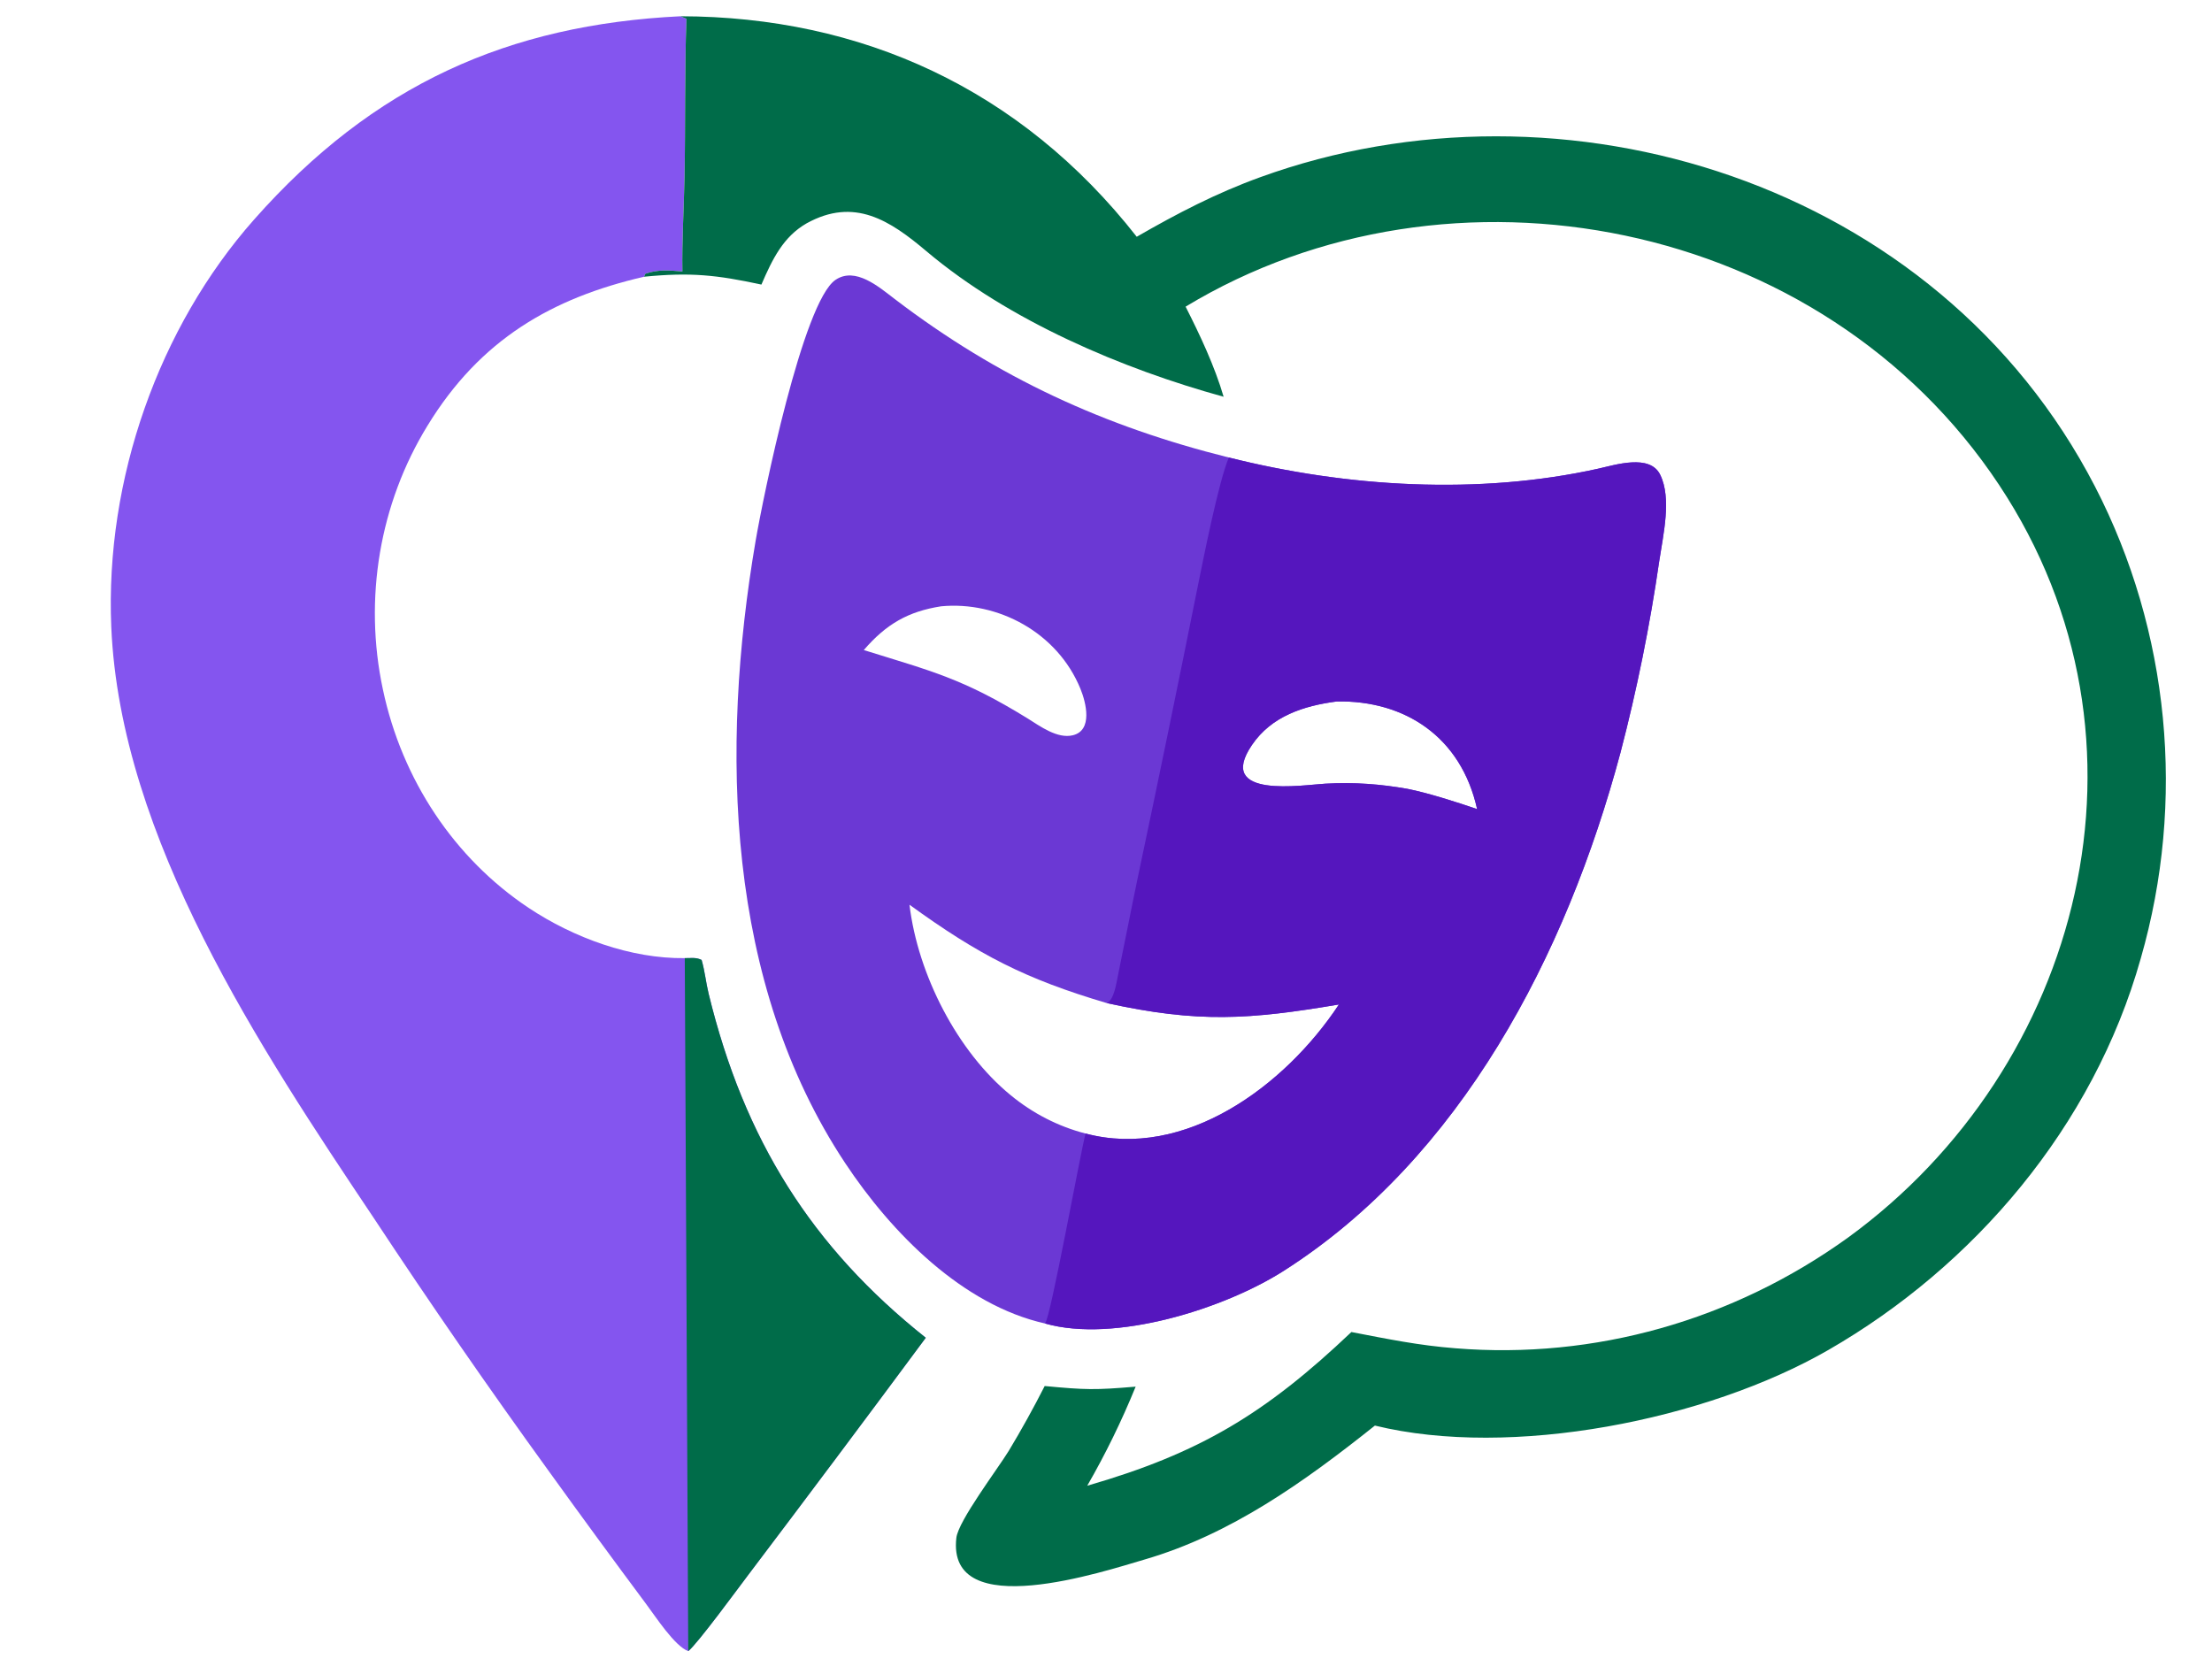
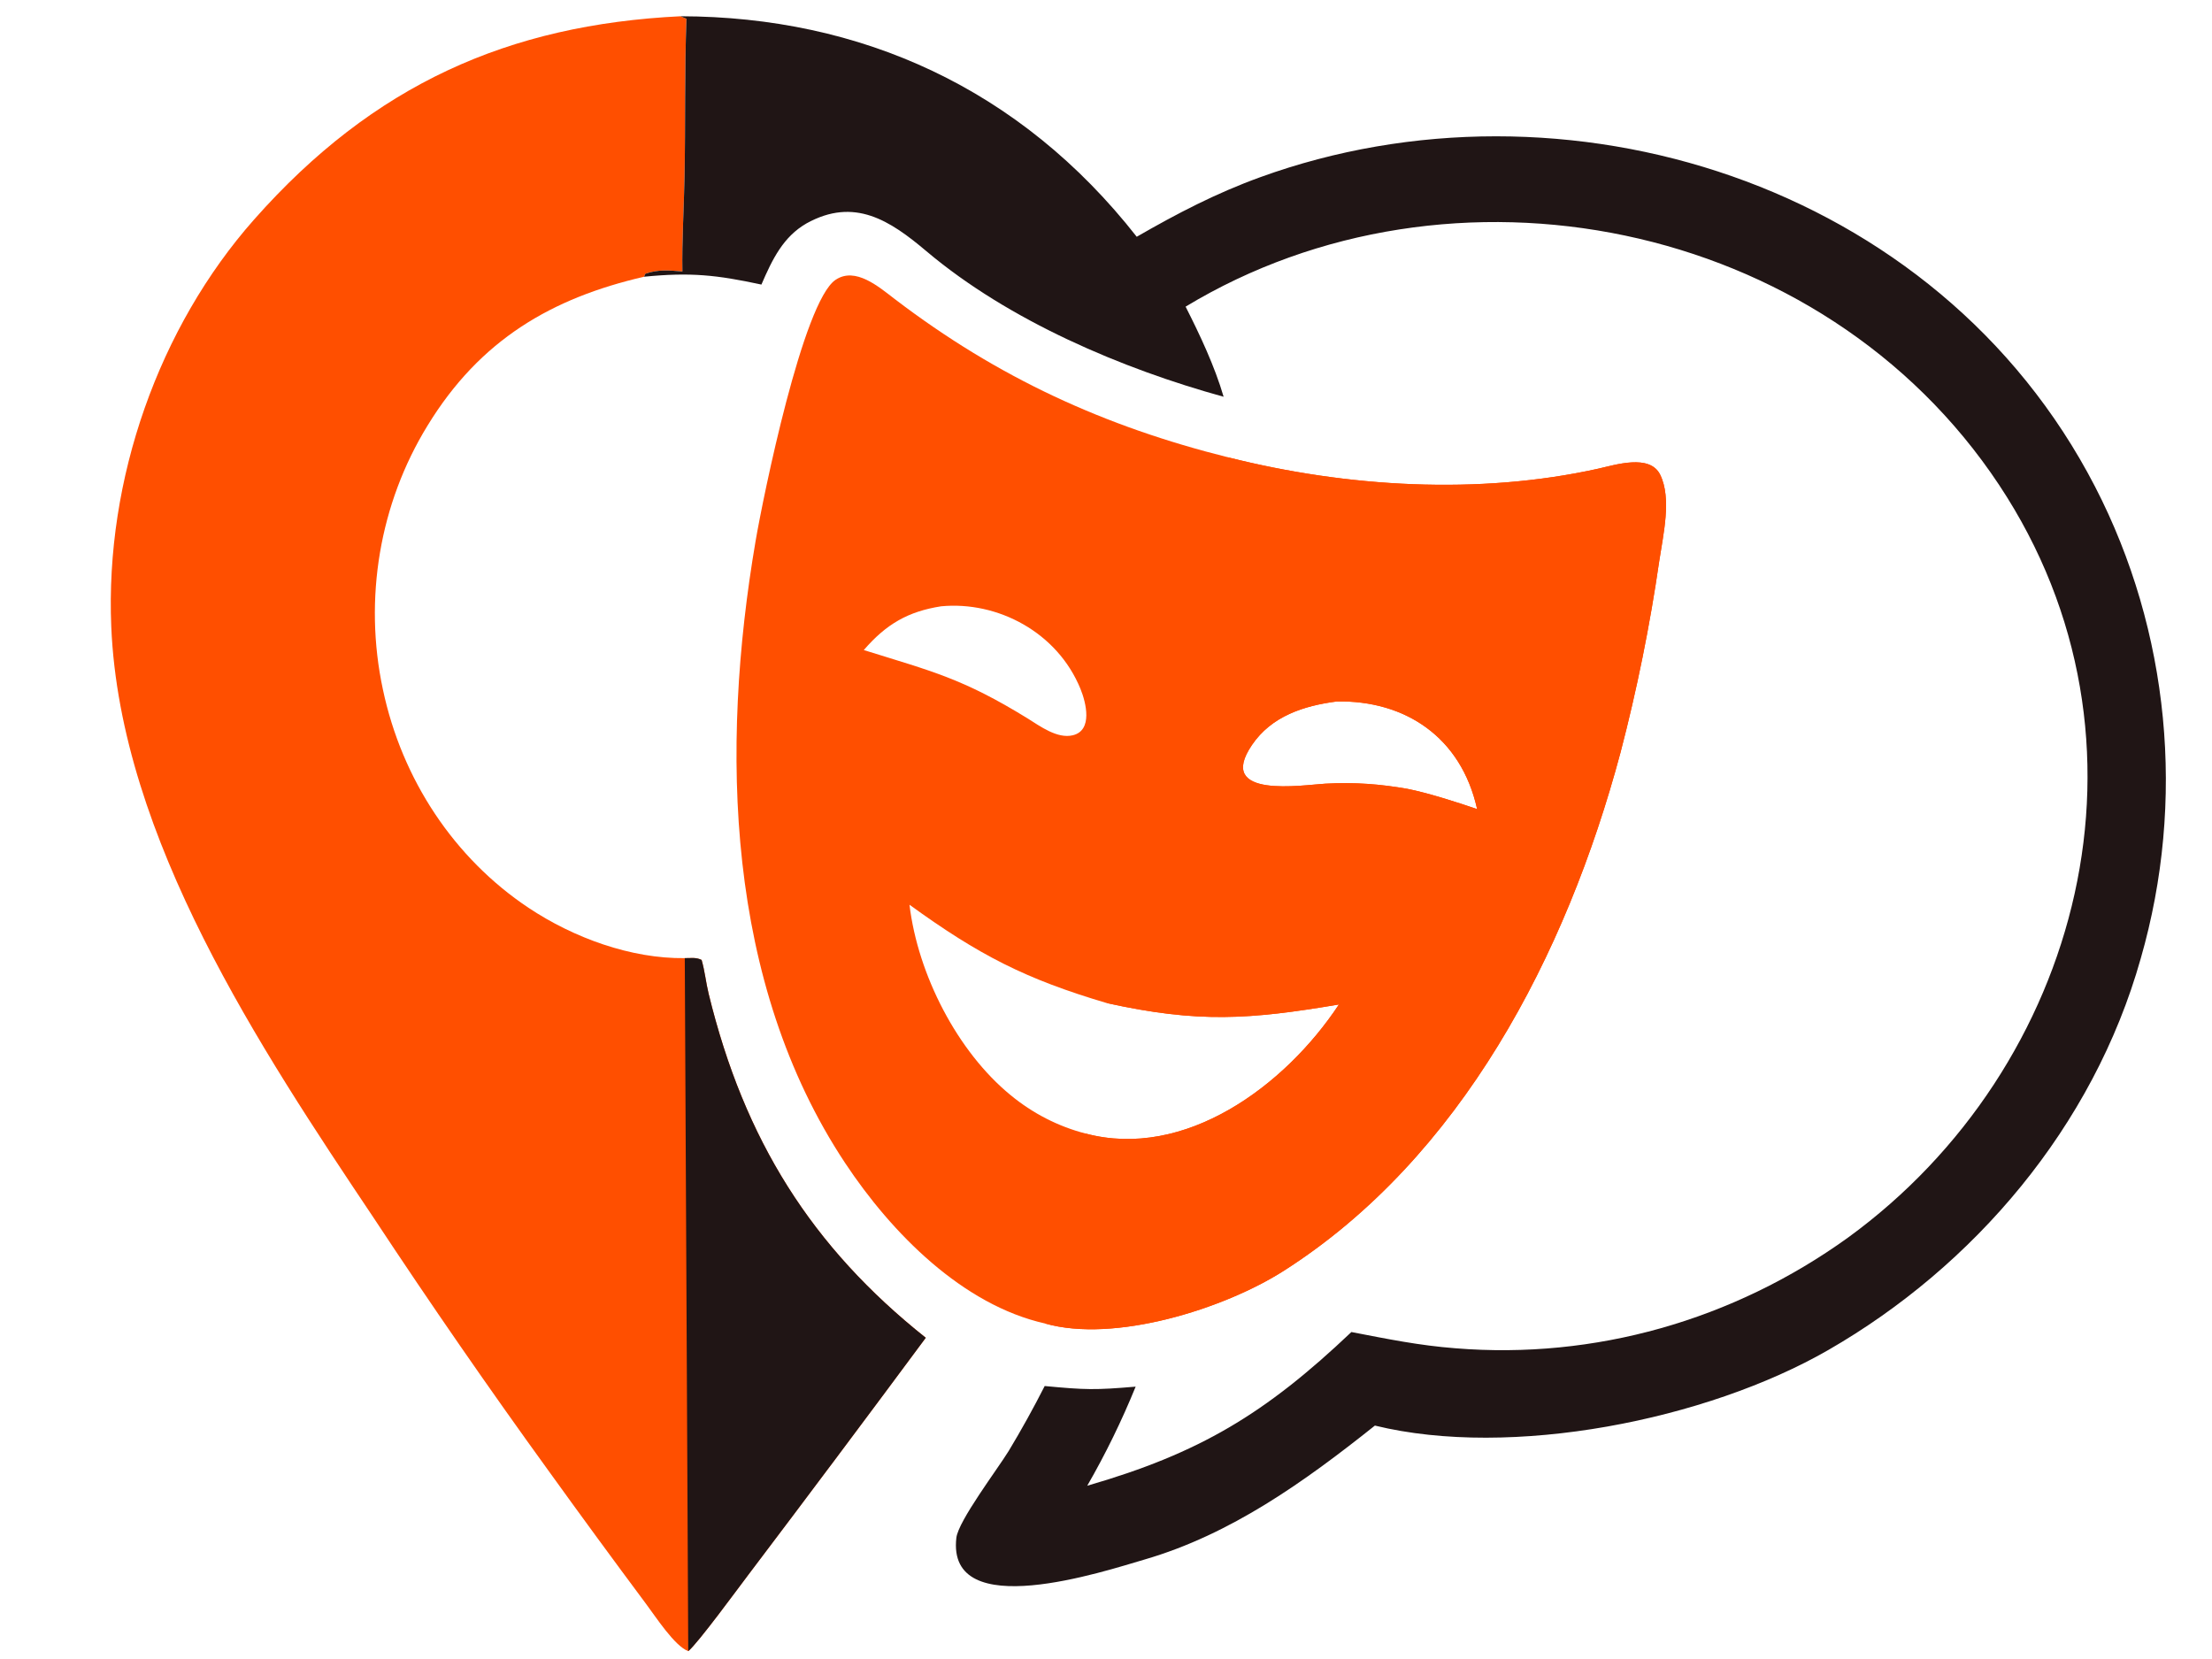
<svg xmlns="http://www.w3.org/2000/svg" viewBox="200 450 1600 1200">
-   <path transform="translate(-423.2992,364.3547) scale(1.354626,1.431215)" fill="#6b38d4" d="M 1018.16 728.731 C 974.219 719.389 936.281 683.204 911.323 647.519 C 847.783 556.667 844.562 438.642 863.598 333.223 C 867.717 310.409 888.907 212.396 906.257 201.286 C 916.882 194.482 929.475 204.893 937.889 210.97 C 993.077 250.824 1050.08 275.456 1116.29 291.064 C 1179.33 306.077 1249.69 310.116 1313.45 296.723 C 1322.67 294.788 1341.07 289.124 1346.6 299.749 C 1352.86 311.754 1348.2 330.124 1346.13 343.288 C 1341.13 375.978 1334.21 408.346 1325.41 440.225 C 1296.44 542.665 1240.12 645.097 1145.56 702.137 C 1113.55 721.445 1055.17 738.715 1018.16 728.731 z M 1039.78 632.722 C 1092.61 646.054 1146.09 608.99 1175.07 567.502 C 1127.14 575.151 1100.03 576.966 1051.15 566.796 C 1007.68 554.642 982.812 542.506 945.758 517.085 C 950.251 552.529 971.434 591.368 999.716 613.279 C 1011.54 622.526 1025.2 629.153 1039.78 632.722 z M 1211.71 458.528 C 1222.44 460.526 1238.21 465.278 1248.86 468.767 C 1240.33 432.252 1210.28 413.697 1173.91 414.357 C 1156.19 416.542 1139.07 421.801 1128.63 436.352 C 1108.93 463.806 1155.82 456.533 1167.8 455.906 C 1183.52 455.085 1197.27 456.129 1211.71 458.528 z M 921.362 388.373 C 957.706 399.12 974.055 402.637 1008.82 422.914 C 1015.55 426.909 1024.73 433.312 1032.95 431.448 C 1043.79 428.993 1040.05 414.905 1037.05 407.961 C 1024.72 379.384 992.852 363.542 962.645 366.262 C 945.091 368.869 933.388 375.182 921.362 388.373 z" />
-   <path transform="translate(-423.2992,364.3547) scale(1.354626,1.431215)" fill="#5516be" d="M 1116.29 291.064 C 1179.33 306.077 1249.69 310.116 1313.45 296.723 C 1322.67 294.788 1341.07 289.124 1346.6 299.749 C 1352.86 311.754 1348.2 330.124 1346.13 343.288 C 1341.13 375.978 1334.21 408.346 1325.41 440.225 C 1296.44 542.665 1240.12 645.097 1145.56 702.137 C 1113.55 721.445 1055.17 738.715 1018.16 728.731 C 1021.11 725.785 1036.84 643.361 1039.78 632.722 C 1092.61 646.054 1146.09 608.99 1175.07 567.502 C 1127.14 575.151 1100.03 576.966 1051.15 566.796 C 1054.98 565.189 1056.2 556.873 1057.06 552.905 C 1060.67 536.386 1064.05 519.737 1067.69 503.232 C 1078.57 454.58 1089.17 405.867 1099.5 357.094 C 1102.72 342.048 1110.87 303.027 1116.29 291.064 z M 1211.71 458.528 C 1222.44 460.526 1238.21 465.278 1248.86 468.767 C 1240.33 432.252 1210.28 413.697 1173.91 414.357 C 1156.19 416.542 1139.07 421.801 1128.63 436.352 C 1108.93 463.806 1155.82 456.533 1167.8 455.906 C 1183.52 455.085 1197.27 456.129 1211.71 458.528 z" />
-   <path transform="translate(-423.2992,364.3547) scale(1.354626,1.431215)" fill="#8455ef" d="M 827.624 894.323 C 820.313 891.728 810.308 876.995 805.064 870.397 C 787.63 848.247 770.377 825.955 753.305 803.524 C 721.131 761.475 689.893 718.719 659.613 675.286 C 599.314 589.995 524.338 483.431 519.543 376.669 C 516.19 302.011 544.978 225.189 595.799 170.798 C 659.636 102.476 731.724 72.314 823.482 68.055 L 826.681 69.339 C 825.618 95.495 826.181 122.884 825.646 149.203 C 825.333 164.633 824.217 182.033 824.51 197.039 C 817.412 196.482 811.483 195.917 804.713 198.215 L 804.036 199.696 C 754.853 210.476 716.481 231.427 688.411 274.953 C 662.814 314.363 654.22 362.441 664.579 408.279 C 674.778 453.942 702.758 493.656 742.324 518.629 C 766.414 533.816 797.072 544.42 825.778 544.075 C 829.331 544.089 831.803 543.603 834.768 544.989 C 836.548 550.887 837.03 556.303 838.535 562.147 C 857.548 635.965 893.586 690.149 954.459 735.94 C 922.984 776.148 891.305 816.197 859.423 856.083 C 854.402 862.344 832.579 890.57 827.624 894.323 z" />
-   <path transform="translate(-423.2992,364.3547) scale(1.354626,1.431215)" fill="#006c49" d="M 825.778 544.075 C 829.331 544.089 831.803 543.603 834.768 544.989 C 836.548 550.887 837.03 556.303 838.535 562.147 C 857.548 635.965 893.586 690.149 954.459 735.94 C 922.984 776.148 891.305 816.197 859.423 856.083 C 854.402 862.344 832.579 890.57 827.624 894.323 L 825.778 544.075 z" />
-   <path transform="translate(-423.2992,364.3547) scale(1.354626,1.431215)" fill="#006c49" d="M 823.482 68.055 C 919.794 68.233 1004.98 104.51 1067.11 179.499 C 1088.87 167.638 1109.51 157.477 1133.04 149.402 C 1294.52 93.979 1494.5 151.297 1578.84 305.823 C 1618.63 378.803 1627.41 464.709 1603.22 544.229 C 1577.84 629.531 1513.92 699.876 1436.44 742.099 C 1371.36 777.568 1267.09 797.162 1194.28 780.322 C 1156.63 808.721 1117.31 835.344 1071.31 848.009 C 1049.89 853.906 965.504 880.557 970.788 837.06 C 971.827 828.51 992.812 802.282 998.743 793.141 C 1005.55 782.443 1011.96 771.498 1017.96 760.329 C 1039.84 762.279 1044.72 762.392 1066.53 760.642 C 1059.1 777.92 1050.46 794.654 1040.68 810.718 C 1100.65 794.308 1135.61 774.459 1181.73 733.042 C 1200.95 736.543 1217.83 739.84 1237.33 741.253 C 1311.53 746.957 1385.47 727.216 1446.95 685.283 C 1571.44 599.555 1618.12 434.298 1527.65 305.011 C 1433.06 169.848 1234.45 133.965 1093.2 214.821 C 1100.81 229.014 1108.77 244.999 1113.5 260.361 C 1059.59 246.296 999.043 222.123 954.796 186.796 C 935.325 171.25 916.346 159.355 890.807 172.725 C 878.314 179.532 872.539 190.855 866.697 203.659 C 842.863 198.808 829.01 197.367 804.036 199.696 L 804.713 198.215 C 811.483 195.917 817.412 196.482 824.51 197.039 C 824.217 182.033 825.333 164.633 825.646 149.203 C 826.181 122.884 825.618 95.495 826.681 69.339 L 823.482 68.055 z" />
+   <path transform="translate(-423.2992,364.3547) scale(1.354626,1.431215)" fill="#ff4f00" d="M 1018.16 728.731 C 974.219 719.389 936.281 683.204 911.323 647.519 C 847.783 556.667 844.562 438.642 863.598 333.223 C 867.717 310.409 888.907 212.396 906.257 201.286 C 916.882 194.482 929.475 204.893 937.889 210.97 C 993.077 250.824 1050.08 275.456 1116.29 291.064 C 1179.33 306.077 1249.69 310.116 1313.45 296.723 C 1322.67 294.788 1341.07 289.124 1346.6 299.749 C 1352.86 311.754 1348.2 330.124 1346.13 343.288 C 1341.13 375.978 1334.21 408.346 1325.41 440.225 C 1296.44 542.665 1240.12 645.097 1145.56 702.137 C 1113.55 721.445 1055.17 738.715 1018.16 728.731 z M 1039.78 632.722 C 1092.61 646.054 1146.09 608.99 1175.07 567.502 C 1127.14 575.151 1100.03 576.966 1051.15 566.796 C 1007.68 554.642 982.812 542.506 945.758 517.085 C 950.251 552.529 971.434 591.368 999.716 613.279 C 1011.54 622.526 1025.2 629.153 1039.78 632.722 z M 1211.71 458.528 C 1222.44 460.526 1238.21 465.278 1248.86 468.767 C 1240.33 432.252 1210.28 413.697 1173.91 414.357 C 1156.19 416.542 1139.07 421.801 1128.63 436.352 C 1108.93 463.806 1155.82 456.533 1167.8 455.906 C 1183.52 455.085 1197.27 456.129 1211.71 458.528 z M 921.362 388.373 C 957.706 399.12 974.055 402.637 1008.82 422.914 C 1015.55 426.909 1024.73 433.312 1032.95 431.448 C 1043.79 428.993 1040.05 414.905 1037.05 407.961 C 1024.72 379.384 992.852 363.542 962.645 366.262 C 945.091 368.869 933.388 375.182 921.362 388.373 z" />
+   <path transform="translate(-423.2992,364.3547) scale(1.354626,1.431215)" fill="#ff4f00" d="M 1116.29 291.064 C 1179.33 306.077 1249.69 310.116 1313.45 296.723 C 1322.67 294.788 1341.07 289.124 1346.6 299.749 C 1352.86 311.754 1348.2 330.124 1346.13 343.288 C 1341.13 375.978 1334.21 408.346 1325.41 440.225 C 1296.44 542.665 1240.12 645.097 1145.56 702.137 C 1113.55 721.445 1055.17 738.715 1018.16 728.731 C 1021.11 725.785 1036.84 643.361 1039.78 632.722 C 1092.61 646.054 1146.09 608.99 1175.07 567.502 C 1127.14 575.151 1100.03 576.966 1051.15 566.796 C 1054.98 565.189 1056.2 556.873 1057.06 552.905 C 1060.67 536.386 1064.05 519.737 1067.69 503.232 C 1078.57 454.58 1089.17 405.867 1099.5 357.094 C 1102.72 342.048 1110.87 303.027 1116.29 291.064 z M 1211.71 458.528 C 1222.44 460.526 1238.21 465.278 1248.86 468.767 C 1240.33 432.252 1210.28 413.697 1173.91 414.357 C 1156.19 416.542 1139.07 421.801 1128.63 436.352 C 1108.93 463.806 1155.82 456.533 1167.8 455.906 C 1183.52 455.085 1197.27 456.129 1211.71 458.528 z" />
+   <path transform="translate(-423.2992,364.3547) scale(1.354626,1.431215)" fill="#ff4f00" d="M 827.624 894.323 C 820.313 891.728 810.308 876.995 805.064 870.397 C 787.63 848.247 770.377 825.955 753.305 803.524 C 721.131 761.475 689.893 718.719 659.613 675.286 C 599.314 589.995 524.338 483.431 519.543 376.669 C 516.19 302.011 544.978 225.189 595.799 170.798 C 659.636 102.476 731.724 72.314 823.482 68.055 L 826.681 69.339 C 825.618 95.495 826.181 122.884 825.646 149.203 C 825.333 164.633 824.217 182.033 824.51 197.039 C 817.412 196.482 811.483 195.917 804.713 198.215 L 804.036 199.696 C 754.853 210.476 716.481 231.427 688.411 274.953 C 662.814 314.363 654.22 362.441 664.579 408.279 C 674.778 453.942 702.758 493.656 742.324 518.629 C 766.414 533.816 797.072 544.42 825.778 544.075 C 829.331 544.089 831.803 543.603 834.768 544.989 C 836.548 550.887 837.03 556.303 838.535 562.147 C 857.548 635.965 893.586 690.149 954.459 735.94 C 922.984 776.148 891.305 816.197 859.423 856.083 C 854.402 862.344 832.579 890.57 827.624 894.323 z" />
+   <path transform="translate(-423.2992,364.3547) scale(1.354626,1.431215)" fill="#201515" d="M 825.778 544.075 C 829.331 544.089 831.803 543.603 834.768 544.989 C 836.548 550.887 837.03 556.303 838.535 562.147 C 857.548 635.965 893.586 690.149 954.459 735.94 C 922.984 776.148 891.305 816.197 859.423 856.083 C 854.402 862.344 832.579 890.57 827.624 894.323 L 825.778 544.075 z" />
+   <path transform="translate(-423.2992,364.3547) scale(1.354626,1.431215)" fill="#201515" d="M 823.482 68.055 C 919.794 68.233 1004.98 104.51 1067.11 179.499 C 1088.87 167.638 1109.51 157.477 1133.04 149.402 C 1294.52 93.979 1494.5 151.297 1578.84 305.823 C 1618.63 378.803 1627.41 464.709 1603.22 544.229 C 1577.84 629.531 1513.92 699.876 1436.44 742.099 C 1371.36 777.568 1267.09 797.162 1194.28 780.322 C 1156.63 808.721 1117.31 835.344 1071.31 848.009 C 1049.89 853.906 965.504 880.557 970.788 837.06 C 971.827 828.51 992.812 802.282 998.743 793.141 C 1005.55 782.443 1011.96 771.498 1017.96 760.329 C 1039.84 762.279 1044.72 762.392 1066.53 760.642 C 1059.1 777.92 1050.46 794.654 1040.68 810.718 C 1100.65 794.308 1135.61 774.459 1181.73 733.042 C 1200.95 736.543 1217.83 739.84 1237.33 741.253 C 1311.53 746.957 1385.47 727.216 1446.95 685.283 C 1571.44 599.555 1618.12 434.298 1527.65 305.011 C 1433.06 169.848 1234.45 133.965 1093.2 214.821 C 1100.81 229.014 1108.77 244.999 1113.5 260.361 C 1059.59 246.296 999.043 222.123 954.796 186.796 C 935.325 171.25 916.346 159.355 890.807 172.725 C 878.314 179.532 872.539 190.855 866.697 203.659 C 842.863 198.808 829.01 197.367 804.036 199.696 L 804.713 198.215 C 811.483 195.917 817.412 196.482 824.51 197.039 C 824.217 182.033 825.333 164.633 825.646 149.203 C 826.181 122.884 825.618 95.495 826.681 69.339 L 823.482 68.055 z" />
</svg>
